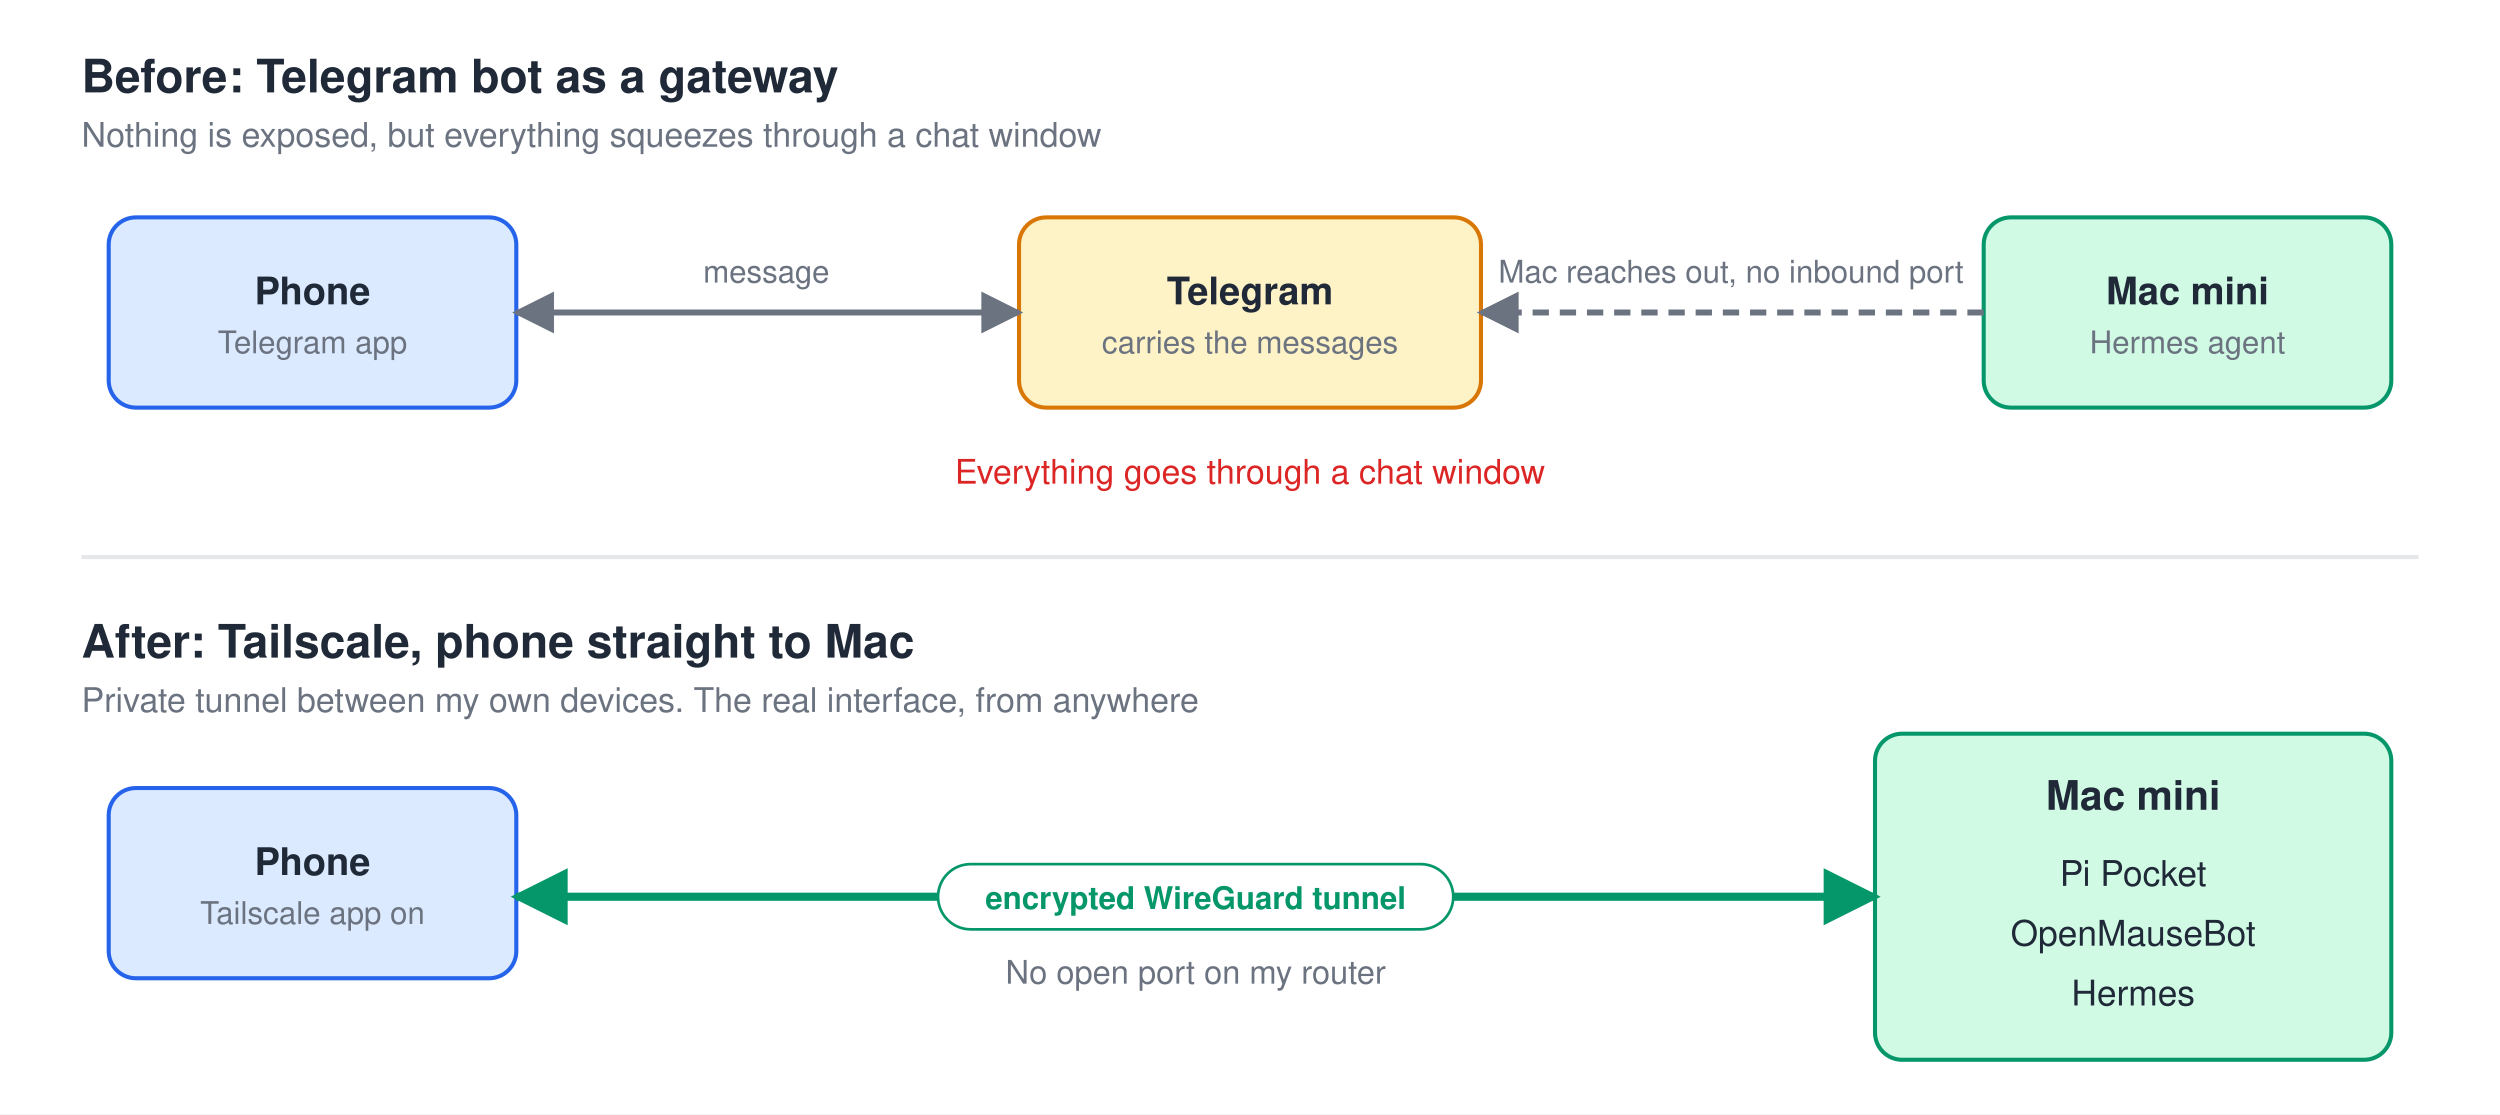
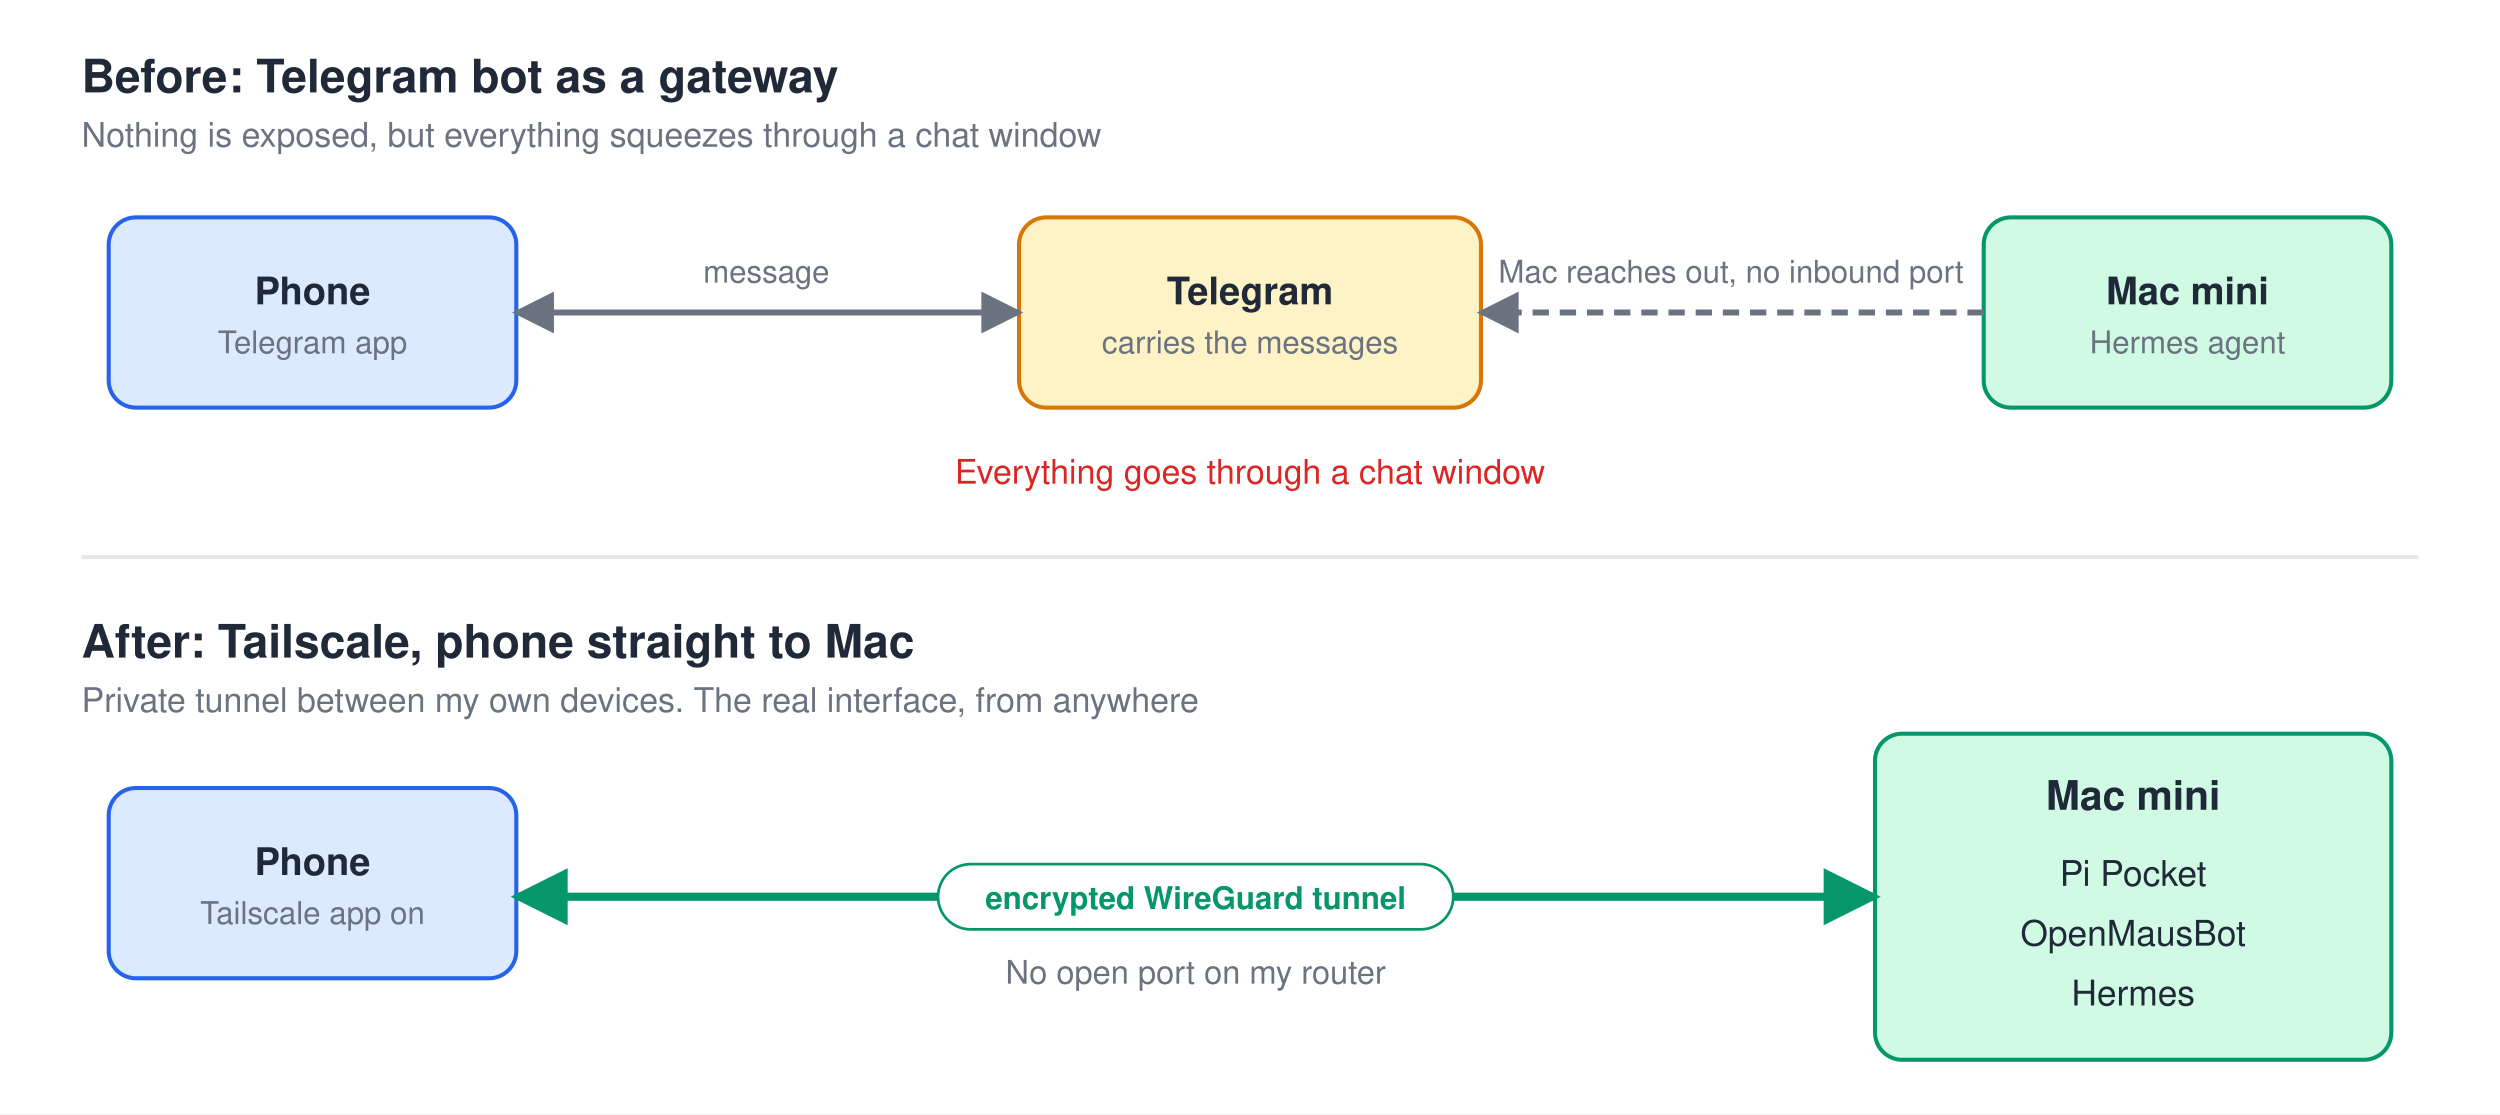
<svg xmlns="http://www.w3.org/2000/svg" viewBox="0 0 920 410" width="920" height="410" role="img" aria-label="Telegram gateway compared with a direct Tailscale tunnel">
  <defs>
    <marker id="ab" viewBox="0 0 10 10" refX="9" refY="5" markerWidth="7" markerHeight="7" orient="auto-start-reverse">
      <path d="M0,0 L10,5 L0,10 z" fill="#2563eb" />
    </marker>
    <marker id="ag" viewBox="0 0 10 10" refX="9" refY="5" markerWidth="7" markerHeight="7" orient="auto-start-reverse">
      <path d="M0,0 L10,5 L0,10 z" fill="#059669" />
    </marker>
    <marker id="ao" viewBox="0 0 10 10" refX="9" refY="5" markerWidth="7" markerHeight="7" orient="auto-start-reverse">
      <path d="M0,0 L10,5 L0,10 z" fill="#d97706" />
    </marker>
    <marker id="aq" viewBox="0 0 10 10" refX="9" refY="5" markerWidth="7" markerHeight="7" orient="auto-start-reverse">
      <path d="M0,0 L10,5 L0,10 z" fill="#6b7280" />
    </marker>
  </defs>
  <rect width="920" height="410" fill="#ffffff" />
  <g font-family="-apple-system, 'Segoe UI', Helvetica, Arial, sans-serif">
    <text x="30" y="34" font-size="17" fill="#1f2937" font-weight="700" text-anchor="start">Before: Telegram bot as a gateway</text>
    <text x="30" y="54" font-size="12.5" fill="#6b7280" font-weight="400" text-anchor="start">Nothing is exposed, but everything squeezes through a chat window</text>
    <rect x="40" y="80" width="150" height="70" rx="10" fill="#dbeafe" stroke="#2563eb" stroke-width="1.5" />
    <text x="115.0" y="112.0" font-size="14" fill="#1f2937" font-weight="600" text-anchor="middle">Phone</text>
    <text x="115.0" y="130.0" font-size="11.5" fill="#6b7280" font-weight="400" text-anchor="middle">Telegram app</text>
    <rect x="375" y="80" width="170" height="70" rx="10" fill="#fef3c7" stroke="#d97706" stroke-width="1.5" />
    <text x="460.0" y="112.0" font-size="14" fill="#1f2937" font-weight="600" text-anchor="middle">Telegram</text>
    <text x="460.0" y="130.0" font-size="11.5" fill="#6b7280" font-weight="400" text-anchor="middle">carries the messages</text>
    <rect x="730" y="80" width="150" height="70" rx="10" fill="#d1fae5" stroke="#059669" stroke-width="1.5" />
    <text x="805.0" y="112.0" font-size="14" fill="#1f2937" font-weight="600" text-anchor="middle">Mac mini</text>
    <text x="805.0" y="130.0" font-size="11.5" fill="#6b7280" font-weight="400" text-anchor="middle">Hermes agent</text>
    <line x1="190" y1="115" x2="375" y2="115" stroke="#6b7280" stroke-width="2.2" marker-start="url(#aq)" marker-end="url(#aq)" />
    <line x1="730" y1="115" x2="545" y2="115" stroke="#6b7280" stroke-width="2.2" stroke-dasharray="6 4" marker-end="url(#aq)" />
    <text x="282" y="104" font-size="11.5" fill="#6b7280" font-weight="400" text-anchor="middle">message</text>
    <text x="637" y="104" font-size="11.5" fill="#6b7280" font-weight="400" text-anchor="middle">Mac reaches out, no inbound port</text>
    <text x="460" y="178" font-size="12.5" fill="#dc2626" font-weight="400" text-anchor="middle">Everything goes through a chat window</text>
    <line x1="30" y1="205" x2="890" y2="205" stroke="#e5e7eb" stroke-width="1.5" />
    <text x="30" y="242" font-size="17" fill="#1f2937" font-weight="700" text-anchor="start">After: Tailscale, phone straight to Mac</text>
    <text x="30" y="262" font-size="12.5" fill="#6b7280" font-weight="400" text-anchor="start">Private tunnel between my own devices. The real interface, from anywhere</text>
    <rect x="40" y="290" width="150" height="70" rx="10" fill="#dbeafe" stroke="#2563eb" stroke-width="1.5" />
    <text x="115.0" y="322.0" font-size="14" fill="#1f2937" font-weight="600" text-anchor="middle">Phone</text>
    <text x="115.0" y="340.0" font-size="11.5" fill="#6b7280" font-weight="400" text-anchor="middle">Tailscale app on</text>
    <rect x="690" y="270" width="190" height="120" rx="10" fill="#d1fae5" stroke="#059669" stroke-width="1.5" />
    <text x="785.0" y="298" font-size="15" fill="#1f2937" font-weight="700" text-anchor="middle">Mac mini</text>
    <text x="785.0" y="326" font-size="13" fill="#1f2937" font-weight="500" text-anchor="middle">Pi Pocket</text>
-     <text x="785.0" y="348" font-size="13" fill="#1f2937" font-weight="500" text-anchor="middle">OpenMauseBot</text>
+     <text x="785.0" y="348" font-size="13" fill="#1f2937" font-weight="500" text-anchor="middle">OpenMausBot</text>
    <text x="785.0" y="370" font-size="13" fill="#1f2937" font-weight="500" text-anchor="middle">Hermes</text>
    <line x1="190" y1="330" x2="690" y2="330" stroke="#059669" stroke-width="3" marker-start="url(#ag)" marker-end="url(#ag)" />
    <rect x="345.2" y="318" width="189.6" height="24" rx="12" fill="#ffffff" stroke="#059669" stroke-width="1" />
    <text x="440" y="334.5" font-size="11.5" fill="#059669" font-weight="600" text-anchor="middle">encrypted WireGuard tunnel</text>
    <text x="440" y="362" font-size="12" fill="#6b7280" font-weight="400" text-anchor="middle">No open port on my router</text>
  </g>
</svg>
